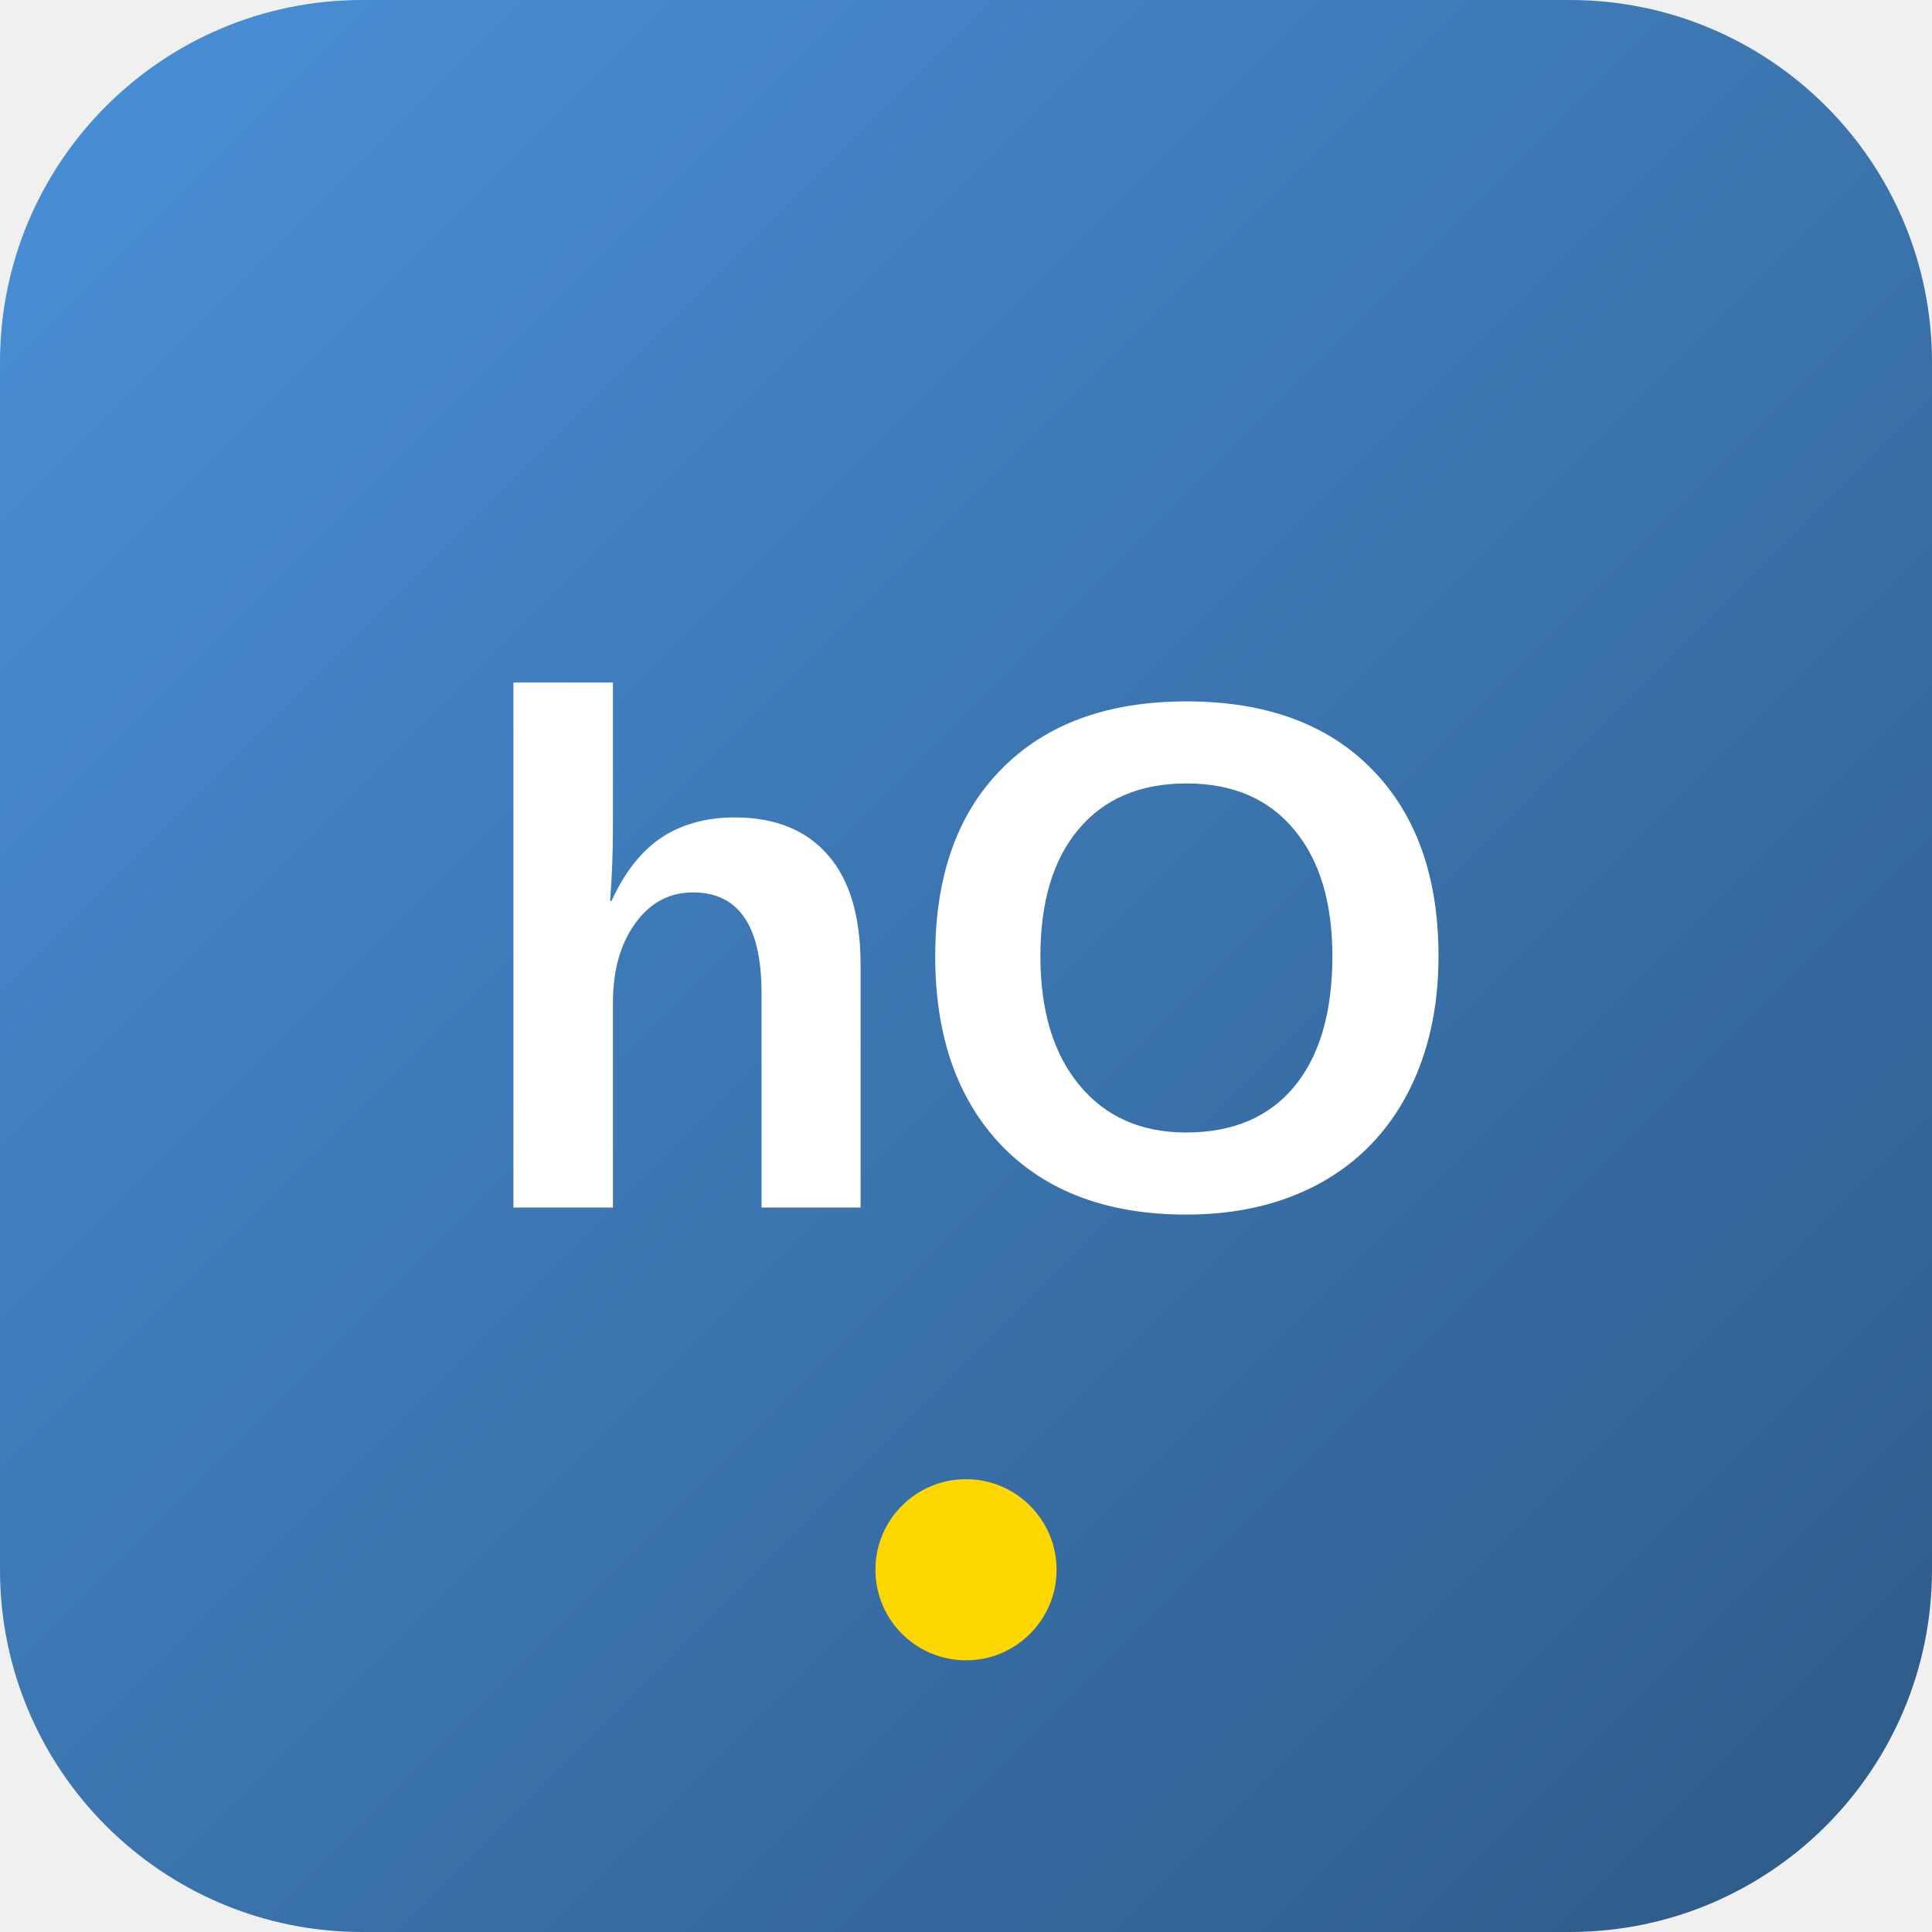
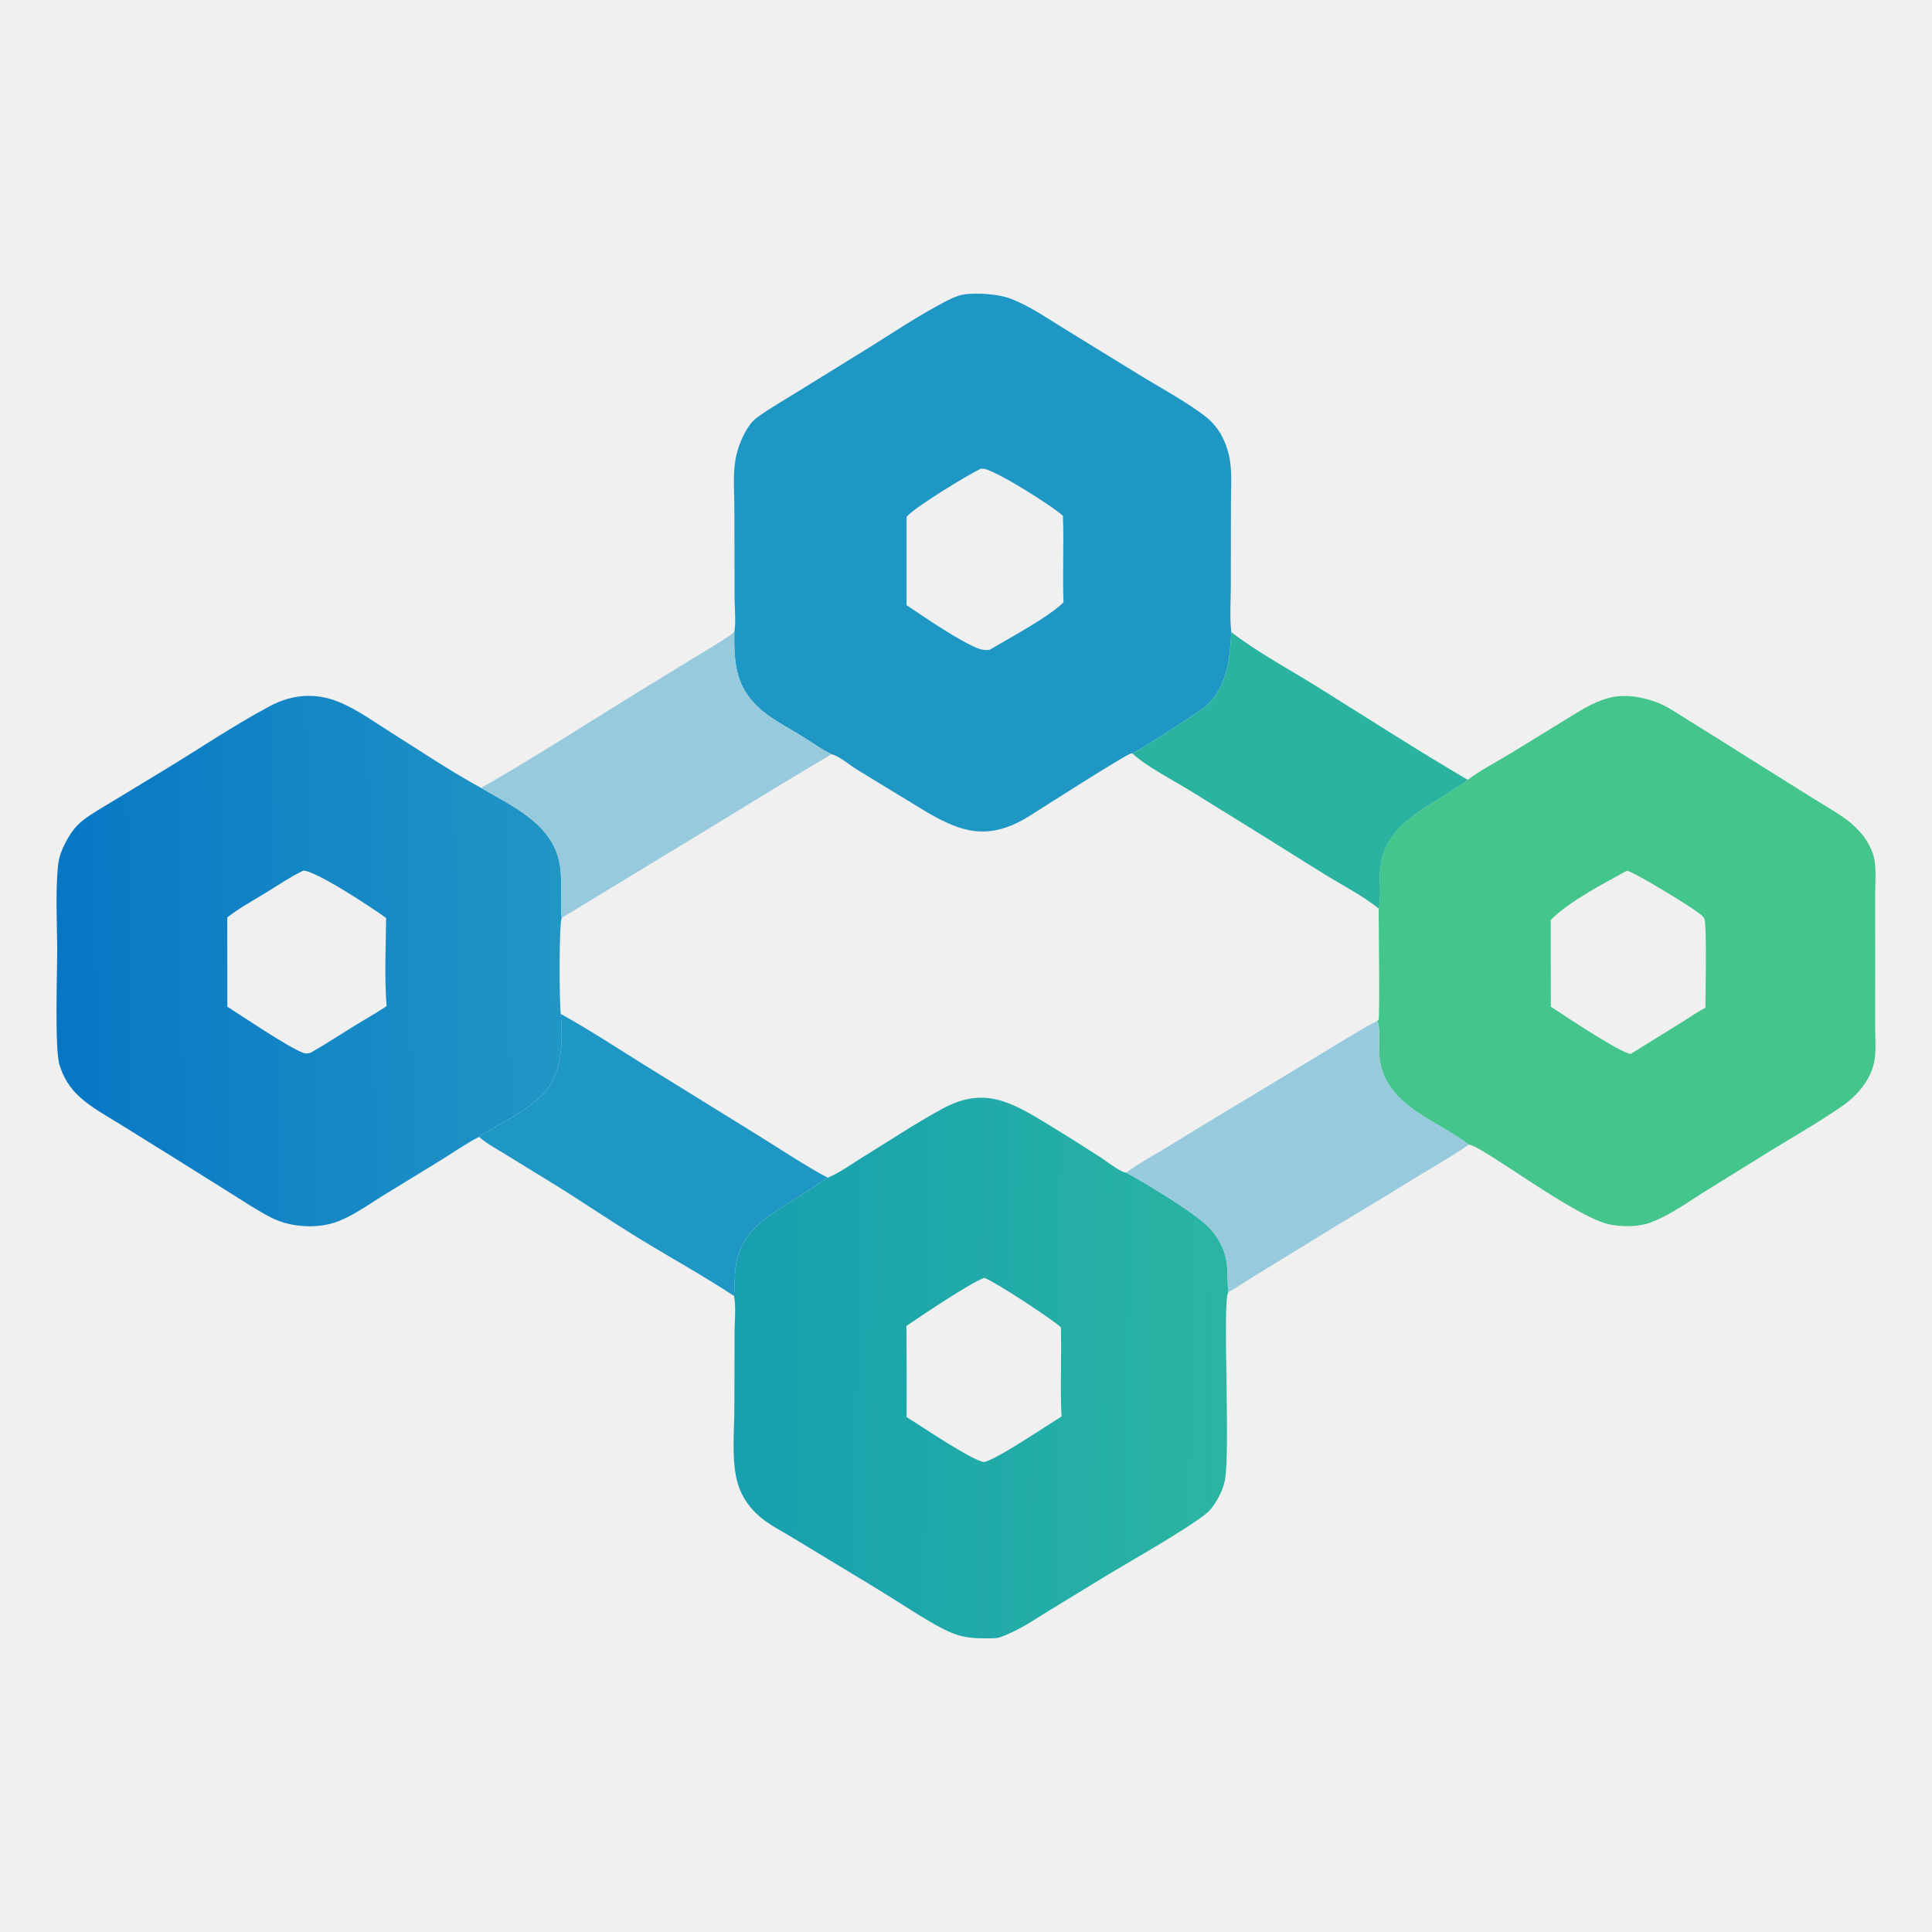
- <svg xmlns="http://www.w3.org/2000/svg" viewBox="0 0 64 64">
+ <svg xmlns="http://www.w3.org/2000/svg" width="100%" height="100%" viewBox="0 0 512 512" version="1.1" xml:space="preserve" style="fill-rule:evenodd;clip-rule:evenodd;stroke-linejoin:round;stroke-miterlimit:2;">
+   <g transform="matrix(1.86085,0,0,1.86085,-2124.02,-933.08)">
+     <path id="CompoundPath-1" d="M1246,591.459C1246.26,590.03 1246.05,588.203 1246.04,586.728L1246.01,573.873C1246.01,571.593 1245.78,569.049 1246.18,566.81C1246.47,565.154 1247.23,563.276 1248.22,561.916C1248.53,561.493 1248.89,561.142 1249.31,560.836C1251.08,559.558 1253,558.463 1254.85,557.317L1263.5,551.974C1267.3,549.672 1271.02,547.105 1274.91,544.986C1275.99,544.402 1277.57,543.49 1278.79,543.343C1280.7,543.112 1283.55,543.283 1285.34,543.961C1288.03,544.978 1290.53,546.733 1292.97,548.224L1303.45,554.666C1306.32,556.439 1310.84,558.899 1313.26,560.873C1314.94,562.246 1315.94,564.11 1316.43,566.205C1316.94,568.367 1316.73,570.761 1316.73,572.971L1316.71,585.021C1316.7,587.08 1316.55,589.265 1316.76,591.309C1316.77,591.356 1316.77,591.402 1316.78,591.448C1316.56,595.429 1316.23,599.252 1313.06,602.086C1312.37,602.708 1303.37,608.483 1302.69,608.723C1302.63,608.728 1302.56,608.731 1302.49,608.739C1301.84,608.812 1289.37,616.789 1288.16,617.555C1281.4,621.864 1277.15,619.422 1271.1,615.676L1263.42,610.997C1262.41,610.385 1260.97,609.089 1259.84,608.843C1258.34,608.108 1256.98,607.105 1255.56,606.226C1253.33,604.85 1250.91,603.683 1249.05,601.802C1246.1,598.812 1245.95,595.427 1246,591.459L1246,591.459ZM1270.53,575.043L1270.53,587.608C1273.04,589.288 1278.3,592.91 1280.87,593.826C1281.35,593.996 1281.84,594.015 1282.34,593.976C1285.04,592.38 1290.87,589.255 1292.88,587.198C1292.73,583.099 1292.95,578.99 1292.8,574.892C1291.43,573.566 1282.87,568.161 1281.38,568.177C1281.28,568.178 1281.18,568.184 1281.08,568.19C1279.3,569.03 1271.59,573.704 1270.53,575.043Z" style="fill:rgb(31,151,196);fill-rule:nonzero;" />
+     <path id="CompoundPath-1-1" d="M1259.31,669.153C1260.96,668.466 1262.58,667.274 1264.11,666.336C1267.9,664.001 1271.67,661.493 1275.58,659.353C1281.54,656.088 1285.4,658.334 1290.69,661.556C1293.19,663.084 1295.68,664.646 1298.14,666.239C1298.96,666.77 1300.81,668.226 1301.68,668.417C1301.73,668.426 1301.77,668.426 1301.82,668.431C1304.56,669.913 1311.56,674.132 1313.54,676.178C1314.61,677.278 1315.45,678.634 1315.88,680.107C1316.4,681.863 1316.16,683.667 1316.35,685.455C1315.47,686.693 1316.7,708.372 1315.84,712.376C1315.53,713.772 1314.69,715.38 1313.76,716.457C1312.28,718.174 1302.07,723.954 1299.28,725.645L1291.01,730.689C1288.71,732.092 1286.43,733.691 1283.88,734.58C1283.22,734.809 1282.43,734.746 1281.74,734.748C1279.33,734.759 1277.86,734.504 1275.69,733.382C1273.22,732.101 1270.9,730.546 1268.54,729.069C1265.93,727.435 1263.29,725.856 1260.65,724.259L1254.02,720.245C1252.58,719.376 1250.96,718.566 1249.68,717.468C1248.21,716.216 1247.1,714.669 1246.53,712.823C1245.55,709.654 1246,705.396 1246.01,702.05L1246.04,691.073C1246.04,689.52 1246.28,687.482 1245.95,685.981C1246.09,684.405 1245.99,682.866 1246.29,681.295C1247.17,676.733 1250.56,674.737 1254.19,672.464C1255.92,671.395 1257.63,670.291 1259.31,669.153L1259.31,669.153ZM1270.54,703.233C1272.26,704.3 1280.04,709.56 1281.58,709.633C1283.28,709.334 1290.51,704.426 1292.6,703.165C1292.39,698.935 1292.63,694.684 1292.51,690.45C1291.25,689.29 1283.09,683.922 1281.61,683.415C1279.83,683.966 1272.35,688.992 1270.51,690.26C1270.55,694.584 1270.55,698.909 1270.54,703.233L1270.54,703.233Z" style="fill:url(#_Linear1);fill-rule:nonzero;" />
+     <path id="CompoundPath-1-2" d="M1209.64,663.336C1207.82,664.264 1206.08,665.493 1204.34,666.57L1195.79,671.806C1193.69,673.116 1191.45,674.754 1189.1,675.53C1186.3,676.45 1182.63,676.166 1180.02,674.819C1178.09,673.824 1176.25,672.597 1174.41,671.445L1165.95,666.146L1158.55,661.549C1156.6,660.343 1154.5,659.209 1152.79,657.663C1151.38,656.382 1150.47,654.928 1149.9,653.095C1149.2,650.815 1149.57,639.984 1149.57,636.988C1149.57,633.161 1149.29,628.362 1149.7,624.625C1149.84,623.442 1150.24,622.372 1150.8,621.326C1151.42,620.162 1152.16,619.092 1153.21,618.273C1154.51,617.259 1156.01,616.437 1157.41,615.578L1164.76,611.124C1169.71,608.121 1174.6,604.808 1179.7,602.072C1180.55,601.609 1181.44,601.235 1182.37,600.957C1184.35,600.386 1186.45,600.385 1188.43,600.955C1191.46,601.854 1194.35,604.008 1197.01,605.68C1201.27,608.354 1205.53,611.237 1209.94,613.639C1214.19,616.131 1219.58,618.509 1220.96,623.687C1221.68,626.408 1221.12,629.368 1221.42,632.148C1221.02,633.031 1221.07,644.462 1221.29,645.821C1221.57,649.553 1221.61,653.917 1219.05,656.928C1216.78,659.598 1212.56,661.367 1209.64,663.336L1209.64,663.336ZM1173.79,632.082L1173.8,644.793C1176.06,646.236 1182.54,650.622 1184.64,651.376C1184.95,651.487 1185.2,651.463 1185.52,651.388C1185.57,651.376 1185.62,651.36 1185.67,651.346C1187.8,650.138 1189.84,648.787 1191.92,647.504C1193.43,646.573 1195.01,645.705 1196.48,644.717C1196.15,640.592 1196.38,636.304 1196.41,632.157C1194.69,630.887 1186.37,625.376 1184.61,625.42C1182.75,626.317 1180.99,627.515 1179.23,628.592C1177.42,629.707 1175.47,630.765 1173.79,632.082L1173.79,632.082Z" style="fill:url(#_Linear2);fill-rule:nonzero;" />
+     <path id="CompoundPath-1-3" d="M1350.45,612.486C1352.35,611.046 1354.59,609.929 1356.62,608.678L1363.98,604.161C1365.8,603.059 1367.57,601.85 1369.58,601.121C1371.2,600.536 1372.63,600.417 1374.34,600.658C1375.68,600.849 1377.12,601.269 1378.34,601.874C1379.62,602.511 1380.85,603.369 1382.06,604.117C1384.82,605.816 1387.56,607.535 1390.29,609.273L1399.43,614.996C1401.04,615.999 1402.73,616.953 1404.27,618.058C1405.22,618.741 1406.14,619.631 1406.85,620.565C1407.55,621.494 1408.18,622.766 1408.38,623.919C1408.64,625.455 1408.47,627.244 1408.47,628.81L1408.48,638.367L1408.47,647.609C1408.47,649.138 1408.62,650.846 1408.39,652.353C1407.97,655.051 1406.01,657.393 1403.84,658.906C1400.08,661.511 1396.01,663.775 1392.14,666.204L1384.1,671.185C1381.66,672.714 1379.12,674.581 1376.39,675.56C1374.71,676.165 1372.52,676.153 1370.77,675.829C1365.84,674.914 1352.38,664.485 1350.61,664.443C1346.02,660.929 1338.91,658.951 1337.92,652.399C1337.76,651.28 1338.02,647.707 1337.64,646.997C1337.61,646.946 1337.58,646.898 1337.55,646.848C1337.61,646.772 1337.71,646.714 1337.75,646.619C1337.95,646.068 1337.76,632.74 1337.76,630.818C1338.18,629.143 1337.83,627.042 1337.98,625.293C1338.48,619.366 1343.5,617.068 1347.93,614.217C1348.74,613.693 1349.63,613.198 1350.36,612.561C1350.39,612.536 1350.42,612.511 1350.45,612.486L1350.45,612.486ZM1362.27,632.467L1362.29,644.794C1363.98,645.899 1372.4,651.545 1373.68,651.507L1380.93,647.016C1382.03,646.331 1383.14,645.536 1384.3,644.948C1384.3,643.273 1384.53,633.091 1384.14,632.247C1384.08,632.11 1383.93,631.934 1383.82,631.826C1383,630.972 1373.86,625.425 1373.11,625.43C1369.97,627.159 1364.64,629.93 1362.27,632.467L1362.27,632.467Z" style="fill:rgb(67,197,139);fill-rule:nonzero;" />
+     <path id="Path-1" d="M1209.94,613.639C1217.51,609.315 1224.88,604.552 1232.3,599.981L1240.08,595.215C1242.07,594.003 1244.11,592.848 1246,591.459C1245.95,595.427 1246.1,598.812 1249.05,601.802C1250.91,603.683 1253.33,604.85 1255.56,606.226C1256.98,607.105 1258.34,608.108 1259.84,608.843C1255.26,611.553 1250.69,614.31 1246.16,617.112L1221.42,632.148C1221.12,629.368 1221.68,626.408 1220.96,623.687C1219.58,618.509 1214.19,616.131 1209.94,613.639L1209.94,613.639Z" style="fill:rgb(150,202,220);fill-rule:nonzero;" />
+     <path id="Path-1-1" d="M1221.29,645.821C1225.35,648.084 1229.28,650.653 1233.22,653.114L1249.62,663.261C1252.81,665.237 1256,667.387 1259.31,669.153C1257.63,670.291 1255.92,671.395 1254.19,672.464C1250.56,674.737 1247.17,676.733 1246.29,681.295C1245.99,682.866 1246.09,684.405 1245.95,685.981C1241.56,683.1 1236.95,680.556 1232.47,677.815C1228.32,675.276 1224.29,672.521 1220.15,669.963L1213.45,665.851C1212.18,665.068 1210.77,664.312 1209.64,663.336C1212.56,661.367 1216.78,659.598 1219.05,656.928C1221.61,653.917 1221.57,649.553 1221.29,645.821L1221.29,645.821Z" style="fill:rgb(31,151,196);fill-rule:nonzero;" />
+     <path id="Path-1-2" d="M1337.55,646.848C1337.58,646.898 1337.61,646.946 1337.64,646.997C1338.02,647.707 1337.76,651.28 1337.92,652.399C1338.91,658.951 1346.02,660.929 1350.61,664.443C1348.42,665.97 1346.06,667.292 1343.78,668.683C1339.76,671.158 1335.72,673.612 1331.67,676.044L1320.19,683.071C1318.91,683.846 1317.65,684.735 1316.35,685.455C1316.16,683.667 1316.4,681.863 1315.88,680.107C1315.45,678.634 1314.61,677.278 1313.54,676.178C1311.56,674.132 1304.56,669.913 1301.82,668.431C1303.67,667.036 1305.85,665.908 1307.83,664.681C1312.58,661.761 1317.35,658.872 1322.13,656.016L1332.45,649.768C1334.13,648.768 1335.78,647.692 1337.55,646.848Z" style="fill:rgb(150,202,220);fill-rule:nonzero;" />
+     <path id="Path-1-3" d="M1316.78,591.448C1320.58,594.385 1325.06,596.753 1329.14,599.304C1336.22,603.72 1343.25,608.269 1350.45,612.486C1350.42,612.511 1350.39,612.536 1350.36,612.561C1349.63,613.198 1348.74,613.693 1347.93,614.217C1343.5,617.068 1338.48,619.366 1337.98,625.293C1337.83,627.042 1338.18,629.143 1337.76,630.818C1335.72,629.11 1332.01,627.165 1329.66,625.692C1323.35,621.727 1317.03,617.795 1310.69,613.896C1308.34,612.454 1304.66,610.563 1302.69,608.723C1303.37,608.483 1312.37,602.708 1313.06,602.086C1316.23,599.252 1316.56,595.429 1316.78,591.448L1316.78,591.448Z" style="fill:rgb(42,179,158);fill-rule:nonzero;" />
+   </g>
  <defs>
-     <linearGradient id="grad" x1="0%" y1="0%" x2="100%" y2="100%">
-       <stop offset="0%" style="stop-color:#4a90d9;stop-opacity:1" />
-       <stop offset="100%" style="stop-color:#2d5a87;stop-opacity:1" />
+     <linearGradient id="_Linear1" x1="0" y1="0" x2="1" y2="0" gradientUnits="userSpaceOnUse" gradientTransform="matrix(-69.8703,-0.79666,0.79666,-69.8703,1315.9,696.573)">
+       <stop offset="0" style="stop-color:rgb(42,181,162);stop-opacity:1" />
+       <stop offset="1" style="stop-color:rgb(23,159,175);stop-opacity:1" />
+     </linearGradient>
+     <linearGradient id="_Linear2" x1="0" y1="0" x2="1" y2="0" gradientUnits="userSpaceOnUse" gradientTransform="matrix(71.6785,-1.49067,1.49067,71.6785,1149.54,638.986)">
+       <stop offset="0" style="stop-color:rgb(7,119,197);stop-opacity:1" />
+       <stop offset="1" style="stop-color:rgb(32,150,197);stop-opacity:1" />
    </linearGradient>
  </defs>
-   <rect width="64" height="64" rx="12" fill="url(#grad)" />
-   <text x="32" y="40" font-family="Arial, sans-serif" font-size="24" font-weight="bold" fill="white" text-anchor="middle">hO</text>
-   <circle cx="32" cy="52" r="3" fill="#ffd700" />
</svg>
